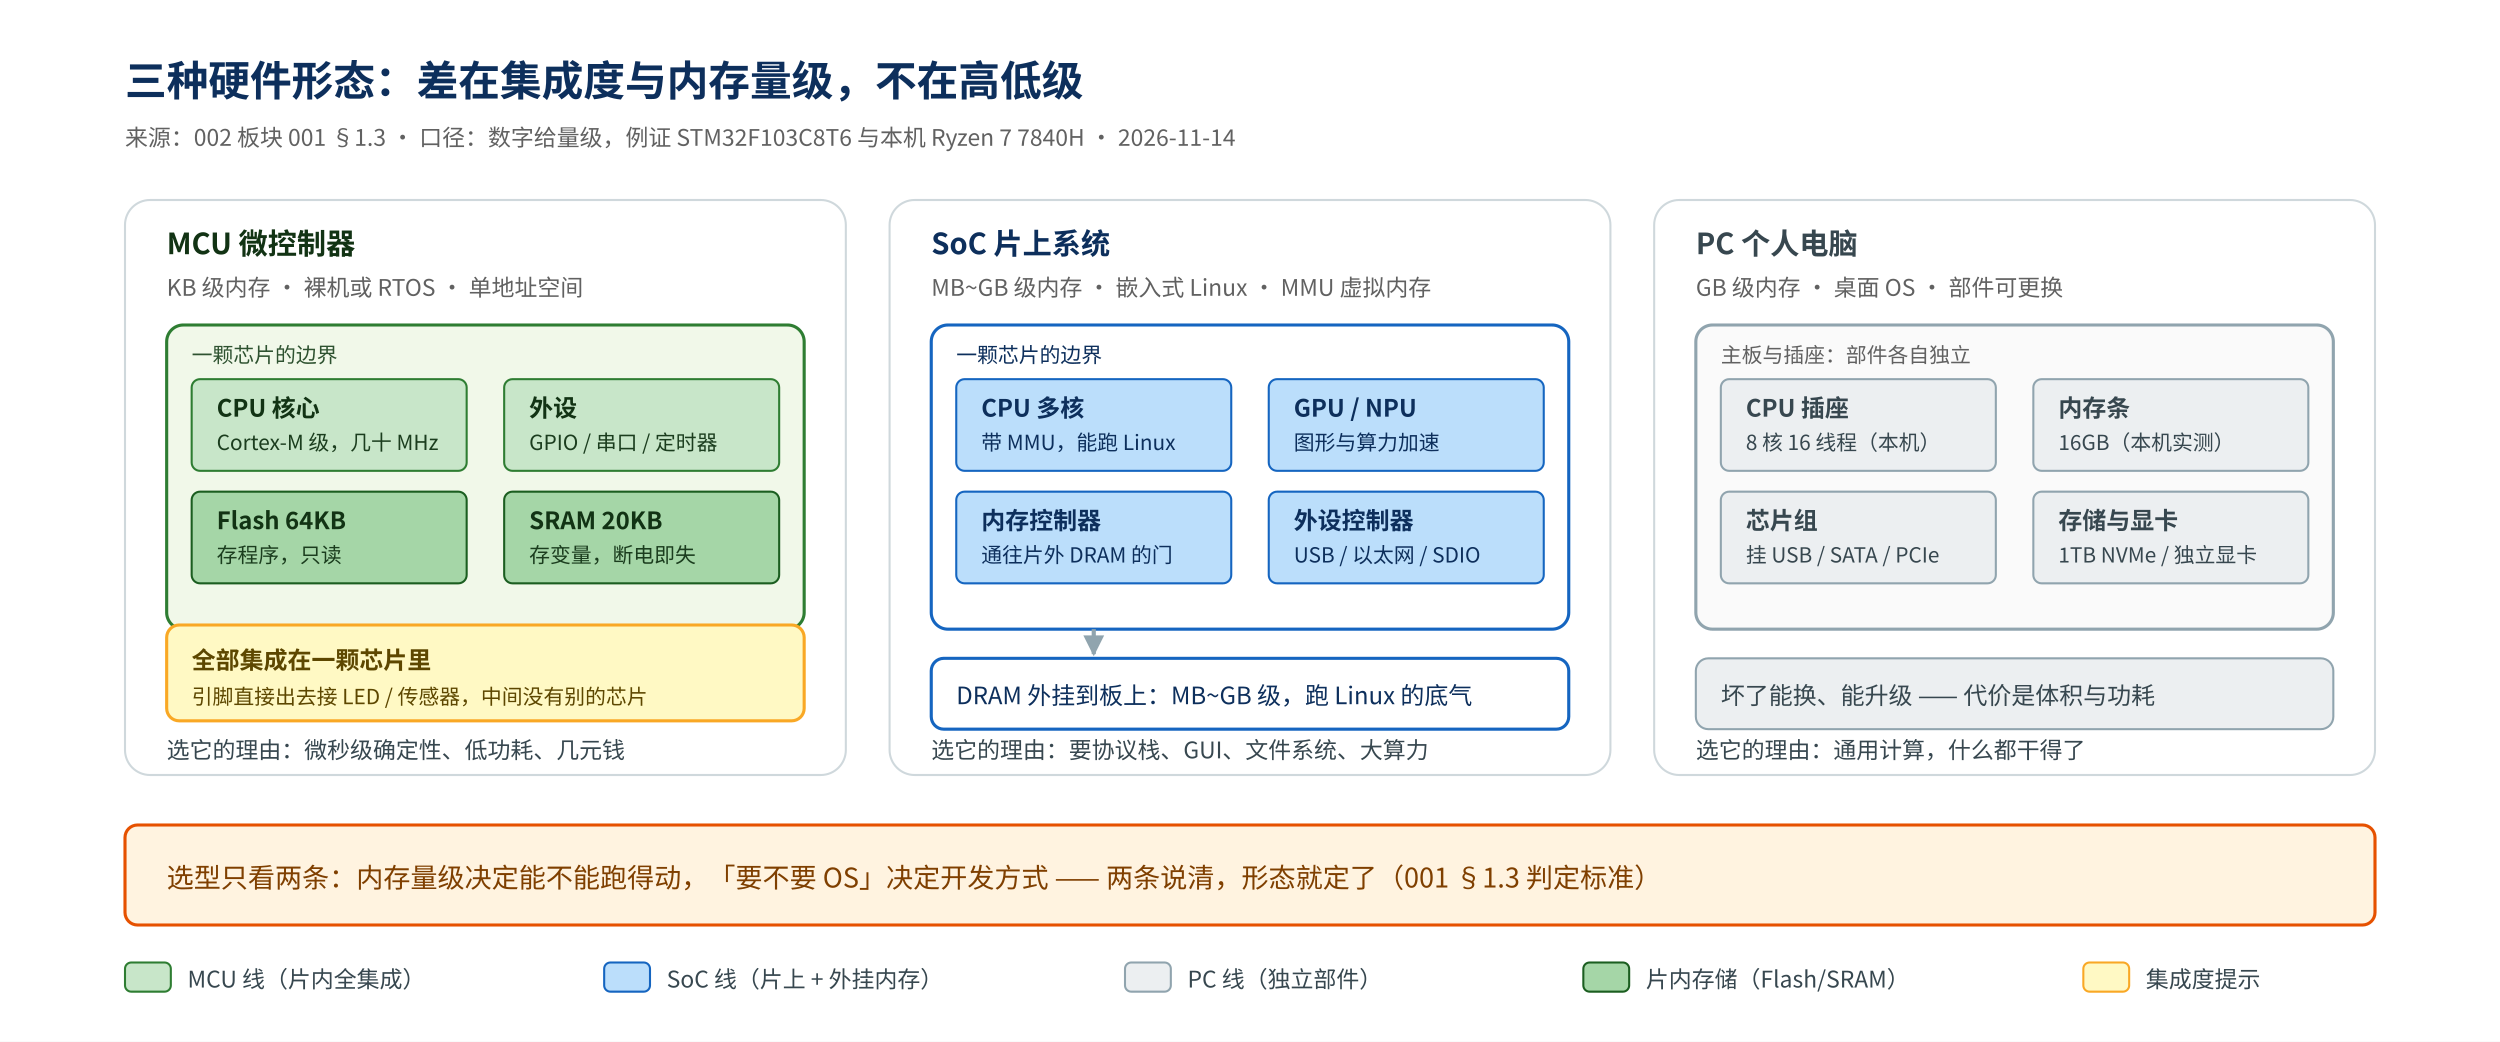
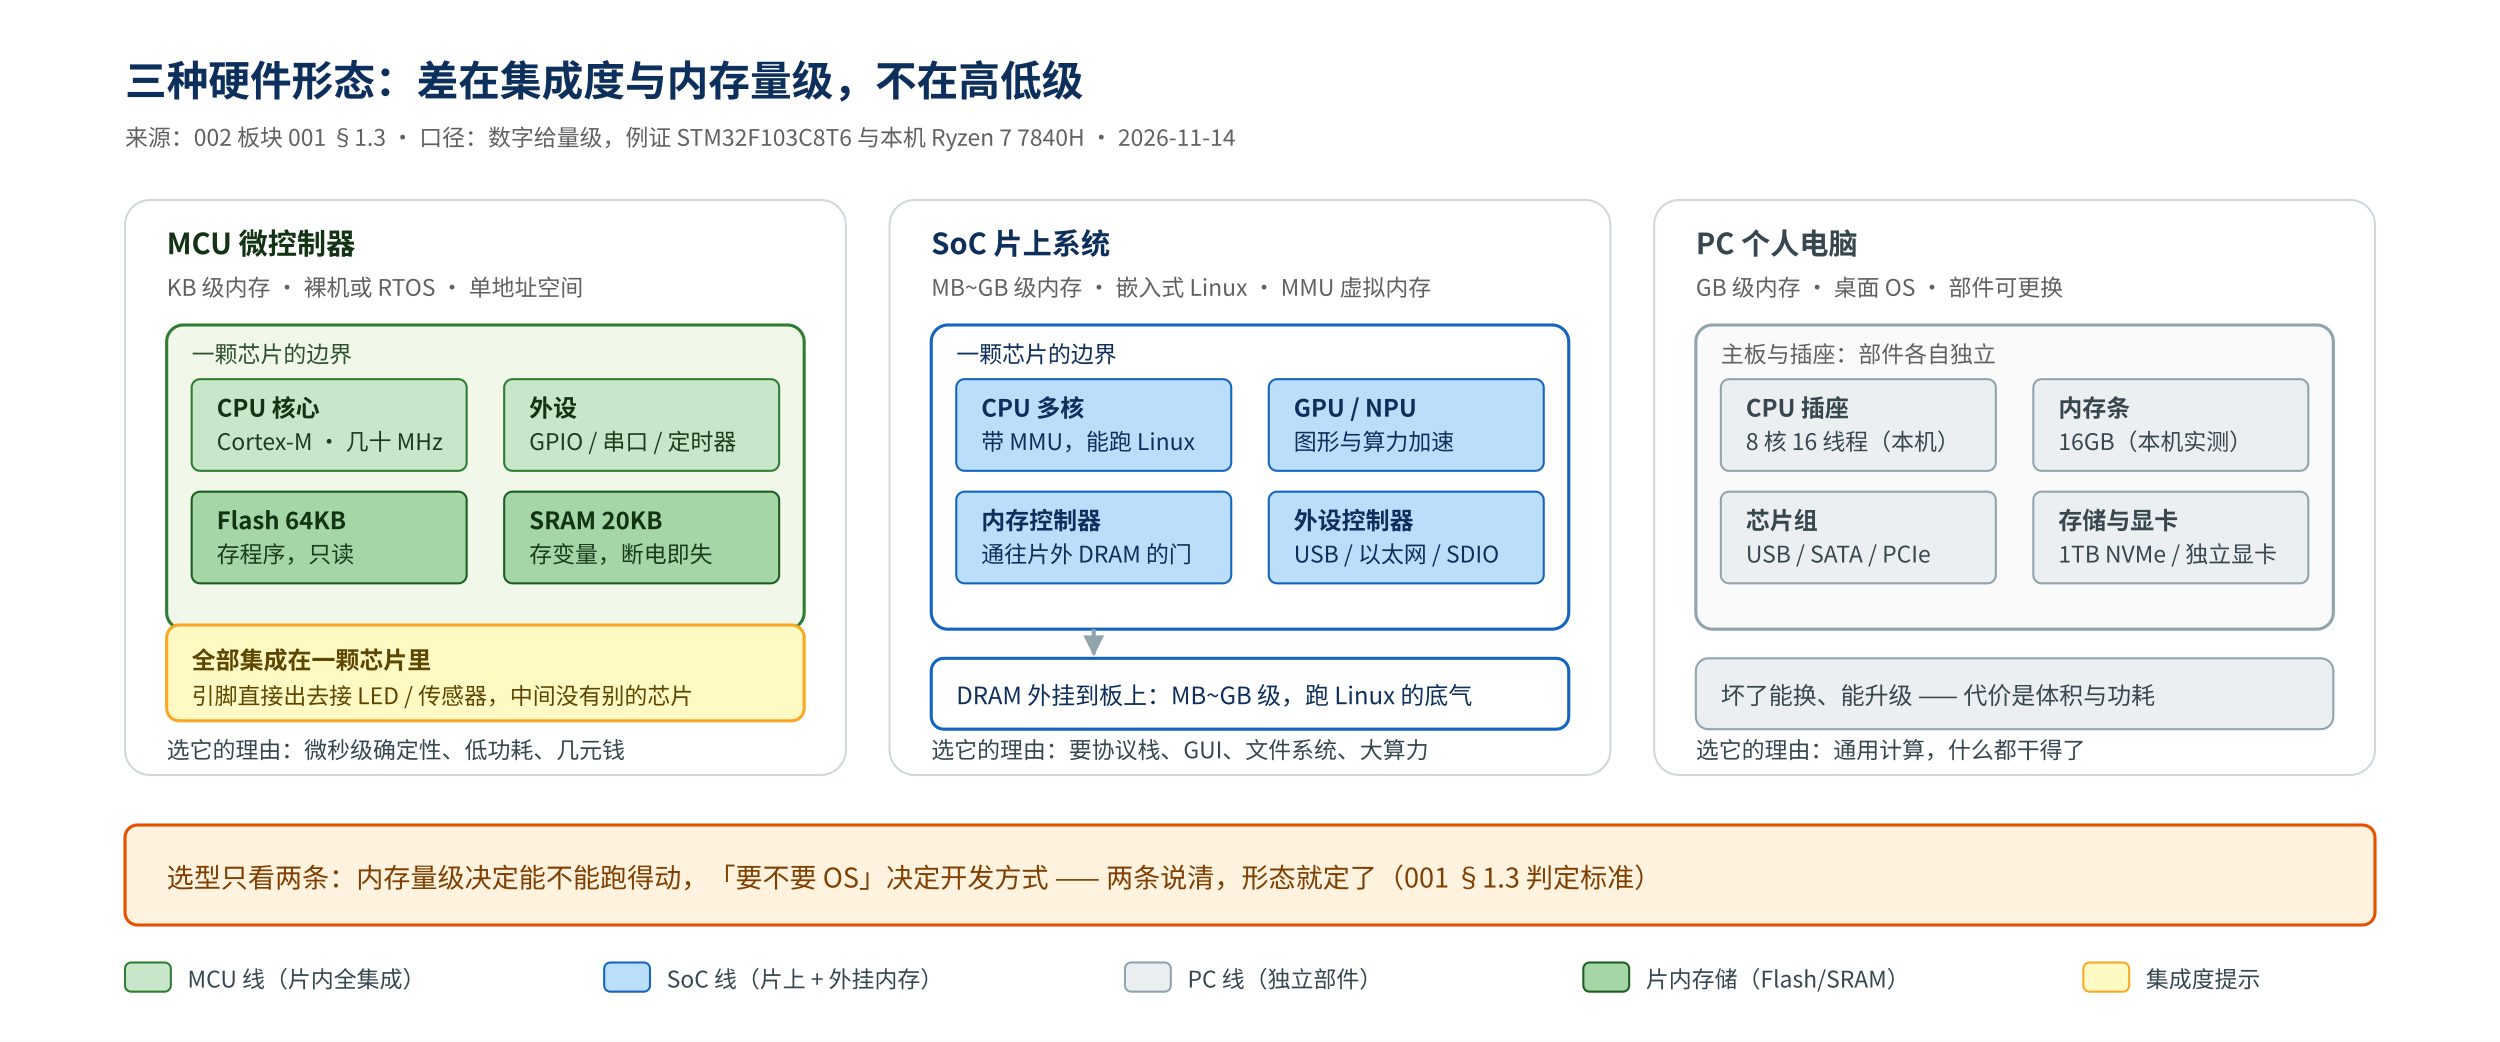
<svg xmlns="http://www.w3.org/2000/svg" viewBox="0 0 1200 500" font-family="'Microsoft YaHei','PingFang SC','Noto Sans CJK SC',sans-serif">
  <rect x="0" y="0" width="1200" height="500" fill="#ffffff" />
  <defs>
    <marker id="arrowGray" viewBox="0 0 10 10" refX="9" refY="5" markerWidth="10" markerHeight="10" markerUnits="userSpaceOnUse" orient="auto-start-reverse">
      <path d="M 0 0 L 10 5 L 0 10 z" fill="#90a4ae" />
    </marker>
  </defs>
  <text x="60" y="46" font-size="20" font-weight="bold" fill="#0d2f5c">三种硬件形态：差在集成度与内存量级，不在高低级</text>
  <text x="60" y="70" font-size="11" fill="#616161">来源：002 板块 001 §1.3 · 口径：数字给量级，例证 STM32F103C8T6 与本机 Ryzen 7 7840H · 2026-11-14</text>
  <rect x="60" y="96" width="346" height="276" rx="12" fill="#ffffff" stroke="#cfd8dc" stroke-width="1" />
  <text x="80" y="122" font-size="14" font-weight="bold" fill="#123314">MCU 微控制器</text>
  <text x="80" y="142" font-size="11" fill="#616161">KB 级内存 · 裸机或 RTOS · 单地址空间</text>
  <rect x="80" y="156" width="306" height="146" rx="8" fill="#f1f8e9" stroke="#2e7d32" stroke-width="1.5" />
-   <text x="92" y="174" font-size="10" fill="#2e5230">一颗芯片的边界</text>
+   <text x="92" y="174" font-size="11" fill="#2e5230">一颗芯片的边界</text>
  <rect x="92" y="182" width="132" height="44" rx="4" fill="#c8e6c9" stroke="#2e7d32" stroke-width="1" />
  <text x="104" y="200" font-size="11.5" font-weight="bold" fill="#123314">CPU 核心</text>
-   <text x="104" y="216" font-size="10" fill="#1b3d1e">Cortex-M 级，几十 MHz</text>
+   <text x="104" y="216" font-size="11" fill="#1b3d1e">Cortex-M · 几十 MHz</text>
  <rect x="242" y="182" width="132" height="44" rx="4" fill="#c8e6c9" stroke="#2e7d32" stroke-width="1" />
  <text x="254" y="200" font-size="11.5" font-weight="bold" fill="#123314">外设</text>
-   <text x="254" y="216" font-size="10" fill="#1b3d1e">GPIO / 串口 / 定时器</text>
+   <text x="254" y="216" font-size="11" fill="#1b3d1e">GPIO / 串口 / 定时器</text>
  <rect x="92" y="236" width="132" height="44" rx="4" fill="#a5d6a7" stroke="#1b5e20" stroke-width="1" />
  <text x="104" y="254" font-size="11.5" font-weight="bold" fill="#123314">Flash 64KB</text>
-   <text x="104" y="270" font-size="10" fill="#1b3d1e">存程序，只读</text>
+   <text x="104" y="270" font-size="11" fill="#1b3d1e">存程序，只读</text>
  <rect x="242" y="236" width="132" height="44" rx="4" fill="#a5d6a7" stroke="#1b5e20" stroke-width="1" />
  <text x="254" y="254" font-size="11.5" font-weight="bold" fill="#123314">SRAM 20KB</text>
-   <text x="254" y="270" font-size="10" fill="#1b3d1e">存变量，断电即失</text>
+   <text x="254" y="270" font-size="11" fill="#1b3d1e">存变量，断电即失</text>
  <rect x="80" y="300" width="306" height="46" rx="6" fill="#fff9c4" stroke="#f9a825" stroke-width="1.5" />
  <text x="92" y="321" font-size="11.5" font-weight="bold" fill="#5d4700">全部集成在一颗芯片里</text>
-   <text x="92" y="338" font-size="10" fill="#5d4700">引脚直接出去接 LED / 传感器，中间没有别的芯片</text>
+   <text x="92" y="338" font-size="11" fill="#5d4700">引脚直接出去接 LED / 传感器，中间没有别的芯片</text>
  <text x="80" y="364" font-size="11" fill="#37474f">选它的理由：微秒级确定性、低功耗、几元钱</text>
  <rect x="427" y="96" width="346" height="276" rx="12" fill="#ffffff" stroke="#cfd8dc" stroke-width="1" />
  <text x="447" y="122" font-size="14" font-weight="bold" fill="#0d2f5c">SoC 片上系统</text>
  <text x="447" y="142" font-size="11" fill="#616161">MB~GB 级内存 · 嵌入式 Linux · MMU 虚拟内存</text>
  <rect x="447" y="156" width="306" height="146" rx="8" fill="#ffffff" stroke="#1565c0" stroke-width="1.5" />
-   <text x="459" y="174" font-size="10" fill="#0d2f5c">一颗芯片的边界</text>
+   <text x="459" y="174" font-size="11" fill="#0d2f5c">一颗芯片的边界</text>
  <rect x="459" y="182" width="132" height="44" rx="4" fill="#bbdefb" stroke="#1565c0" stroke-width="1" />
  <text x="471" y="200" font-size="11.5" font-weight="bold" fill="#0d2f5c">CPU 多核</text>
-   <text x="471" y="216" font-size="10" fill="#0d2f5c">带 MMU，能跑 Linux</text>
+   <text x="471" y="216" font-size="11" fill="#0d2f5c">带 MMU，能跑 Linux</text>
  <rect x="609" y="182" width="132" height="44" rx="4" fill="#bbdefb" stroke="#1565c0" stroke-width="1" />
  <text x="621" y="200" font-size="11.5" font-weight="bold" fill="#0d2f5c">GPU / NPU</text>
-   <text x="621" y="216" font-size="10" fill="#0d2f5c">图形与算力加速</text>
+   <text x="621" y="216" font-size="11" fill="#0d2f5c">图形与算力加速</text>
  <rect x="459" y="236" width="132" height="44" rx="4" fill="#bbdefb" stroke="#1565c0" stroke-width="1" />
  <text x="471" y="254" font-size="11.5" font-weight="bold" fill="#0d2f5c">内存控制器</text>
-   <text x="471" y="270" font-size="10" fill="#0d2f5c">通往片外 DRAM 的门</text>
+   <text x="471" y="270" font-size="11" fill="#0d2f5c">通往片外 DRAM 的门</text>
  <rect x="609" y="236" width="132" height="44" rx="4" fill="#bbdefb" stroke="#1565c0" stroke-width="1" />
  <text x="621" y="254" font-size="11.5" font-weight="bold" fill="#0d2f5c">外设控制器</text>
-   <text x="621" y="270" font-size="10" fill="#0d2f5c">USB / 以太网 / SDIO</text>
+   <text x="621" y="270" font-size="11" fill="#0d2f5c">USB / 以太网 / SDIO</text>
  <line x1="525" y1="302" x2="525" y2="314" stroke="#90a4ae" stroke-width="2" marker-end="url(#arrowGray)" />
  <rect x="447" y="316" width="306" height="34" rx="6" fill="#ffffff" stroke="#1565c0" stroke-width="1.5" />
  <text x="459" y="338" font-size="11.5" fill="#0d2f5c">DRAM 外挂到板上：MB~GB 级，跑 Linux 的底气</text>
  <text x="447" y="364" font-size="11" fill="#37474f">选它的理由：要协议栈、GUI、文件系统、大算力</text>
  <rect x="794" y="96" width="346" height="276" rx="12" fill="#ffffff" stroke="#cfd8dc" stroke-width="1" />
  <text x="814" y="122" font-size="14" font-weight="bold" fill="#37474f">PC 个人电脑</text>
  <text x="814" y="142" font-size="11" fill="#616161">GB 级内存 · 桌面 OS · 部件可更换</text>
  <rect x="814" y="156" width="306" height="146" rx="8" fill="#fafafa" stroke="#90a4ae" stroke-width="1.5" />
-   <text x="826" y="174" font-size="10" fill="#616161">主板与插座：部件各自独立</text>
+   <text x="826" y="174" font-size="11" fill="#616161">主板与插座：部件各自独立</text>
  <rect x="826" y="182" width="132" height="44" rx="4" fill="#eceff1" stroke="#90a4ae" stroke-width="1" />
  <text x="838" y="200" font-size="11.5" font-weight="bold" fill="#37474f">CPU 插座</text>
-   <text x="838" y="216" font-size="10" fill="#37474f">8 核 16 线程（本机）</text>
+   <text x="838" y="216" font-size="11" fill="#37474f">8 核 16 线程（本机）</text>
  <rect x="976" y="182" width="132" height="44" rx="4" fill="#eceff1" stroke="#90a4ae" stroke-width="1" />
  <text x="988" y="200" font-size="11.5" font-weight="bold" fill="#37474f">内存条</text>
-   <text x="988" y="216" font-size="10" fill="#37474f">16GB（本机实测）</text>
+   <text x="988" y="216" font-size="11" fill="#37474f">16GB（本机实测）</text>
  <rect x="826" y="236" width="132" height="44" rx="4" fill="#eceff1" stroke="#90a4ae" stroke-width="1" />
  <text x="838" y="254" font-size="11.5" font-weight="bold" fill="#37474f">芯片组</text>
-   <text x="838" y="270" font-size="10" fill="#37474f">挂 USB / SATA / PCIe</text>
+   <text x="838" y="270" font-size="11" fill="#37474f">USB / SATA / PCIe</text>
  <rect x="976" y="236" width="132" height="44" rx="4" fill="#eceff1" stroke="#90a4ae" stroke-width="1" />
  <text x="988" y="254" font-size="11.5" font-weight="bold" fill="#37474f">存储与显卡</text>
-   <text x="988" y="270" font-size="10" fill="#37474f">1TB NVMe / 独立显卡</text>
+   <text x="988" y="270" font-size="11" fill="#37474f">1TB NVMe / 独立显卡</text>
  <rect x="814" y="316" width="306" height="34" rx="6" fill="#eceff1" stroke="#90a4ae" stroke-width="1" />
  <text x="826" y="338" font-size="11.5" fill="#37474f">坏了能换、能升级 —— 代价是体积与功耗</text>
  <text x="814" y="364" font-size="11" fill="#37474f">选它的理由：通用计算，什么都干得了</text>
  <rect x="60" y="396" width="1080" height="48" rx="6" fill="#fff3e0" stroke="#e65100" stroke-width="1.5" />
  <text x="80" y="426" font-size="13" fill="#7f3f00">选型只看两条：内存量级决定能不能跑得动，「要不要 OS」决定开发方式 —— 两条说清，形态就定了（001 §1.3 判定标准）</text>
  <rect x="60" y="462" width="22" height="14" rx="3" fill="#c8e6c9" stroke="#2e7d32" stroke-width="1" />
  <text x="90" y="474" font-size="11" fill="#37474f">MCU 线（片内全集成）</text>
  <rect x="290" y="462" width="22" height="14" rx="3" fill="#bbdefb" stroke="#1565c0" stroke-width="1" />
  <text x="320" y="474" font-size="11" fill="#37474f">SoC 线（片上 + 外挂内存）</text>
  <rect x="540" y="462" width="22" height="14" rx="3" fill="#eceff1" stroke="#90a4ae" stroke-width="1" />
  <text x="570" y="474" font-size="11" fill="#37474f">PC 线（独立部件）</text>
  <rect x="760" y="462" width="22" height="14" rx="3" fill="#a5d6a7" stroke="#1b5e20" stroke-width="1" />
  <text x="790" y="474" font-size="11" fill="#37474f">片内存储（Flash/SRAM）</text>
  <rect x="1000" y="462" width="22" height="14" rx="3" fill="#fff9c4" stroke="#f9a825" stroke-width="1" />
  <text x="1030" y="474" font-size="11" fill="#37474f">集成度提示</text>
</svg>
